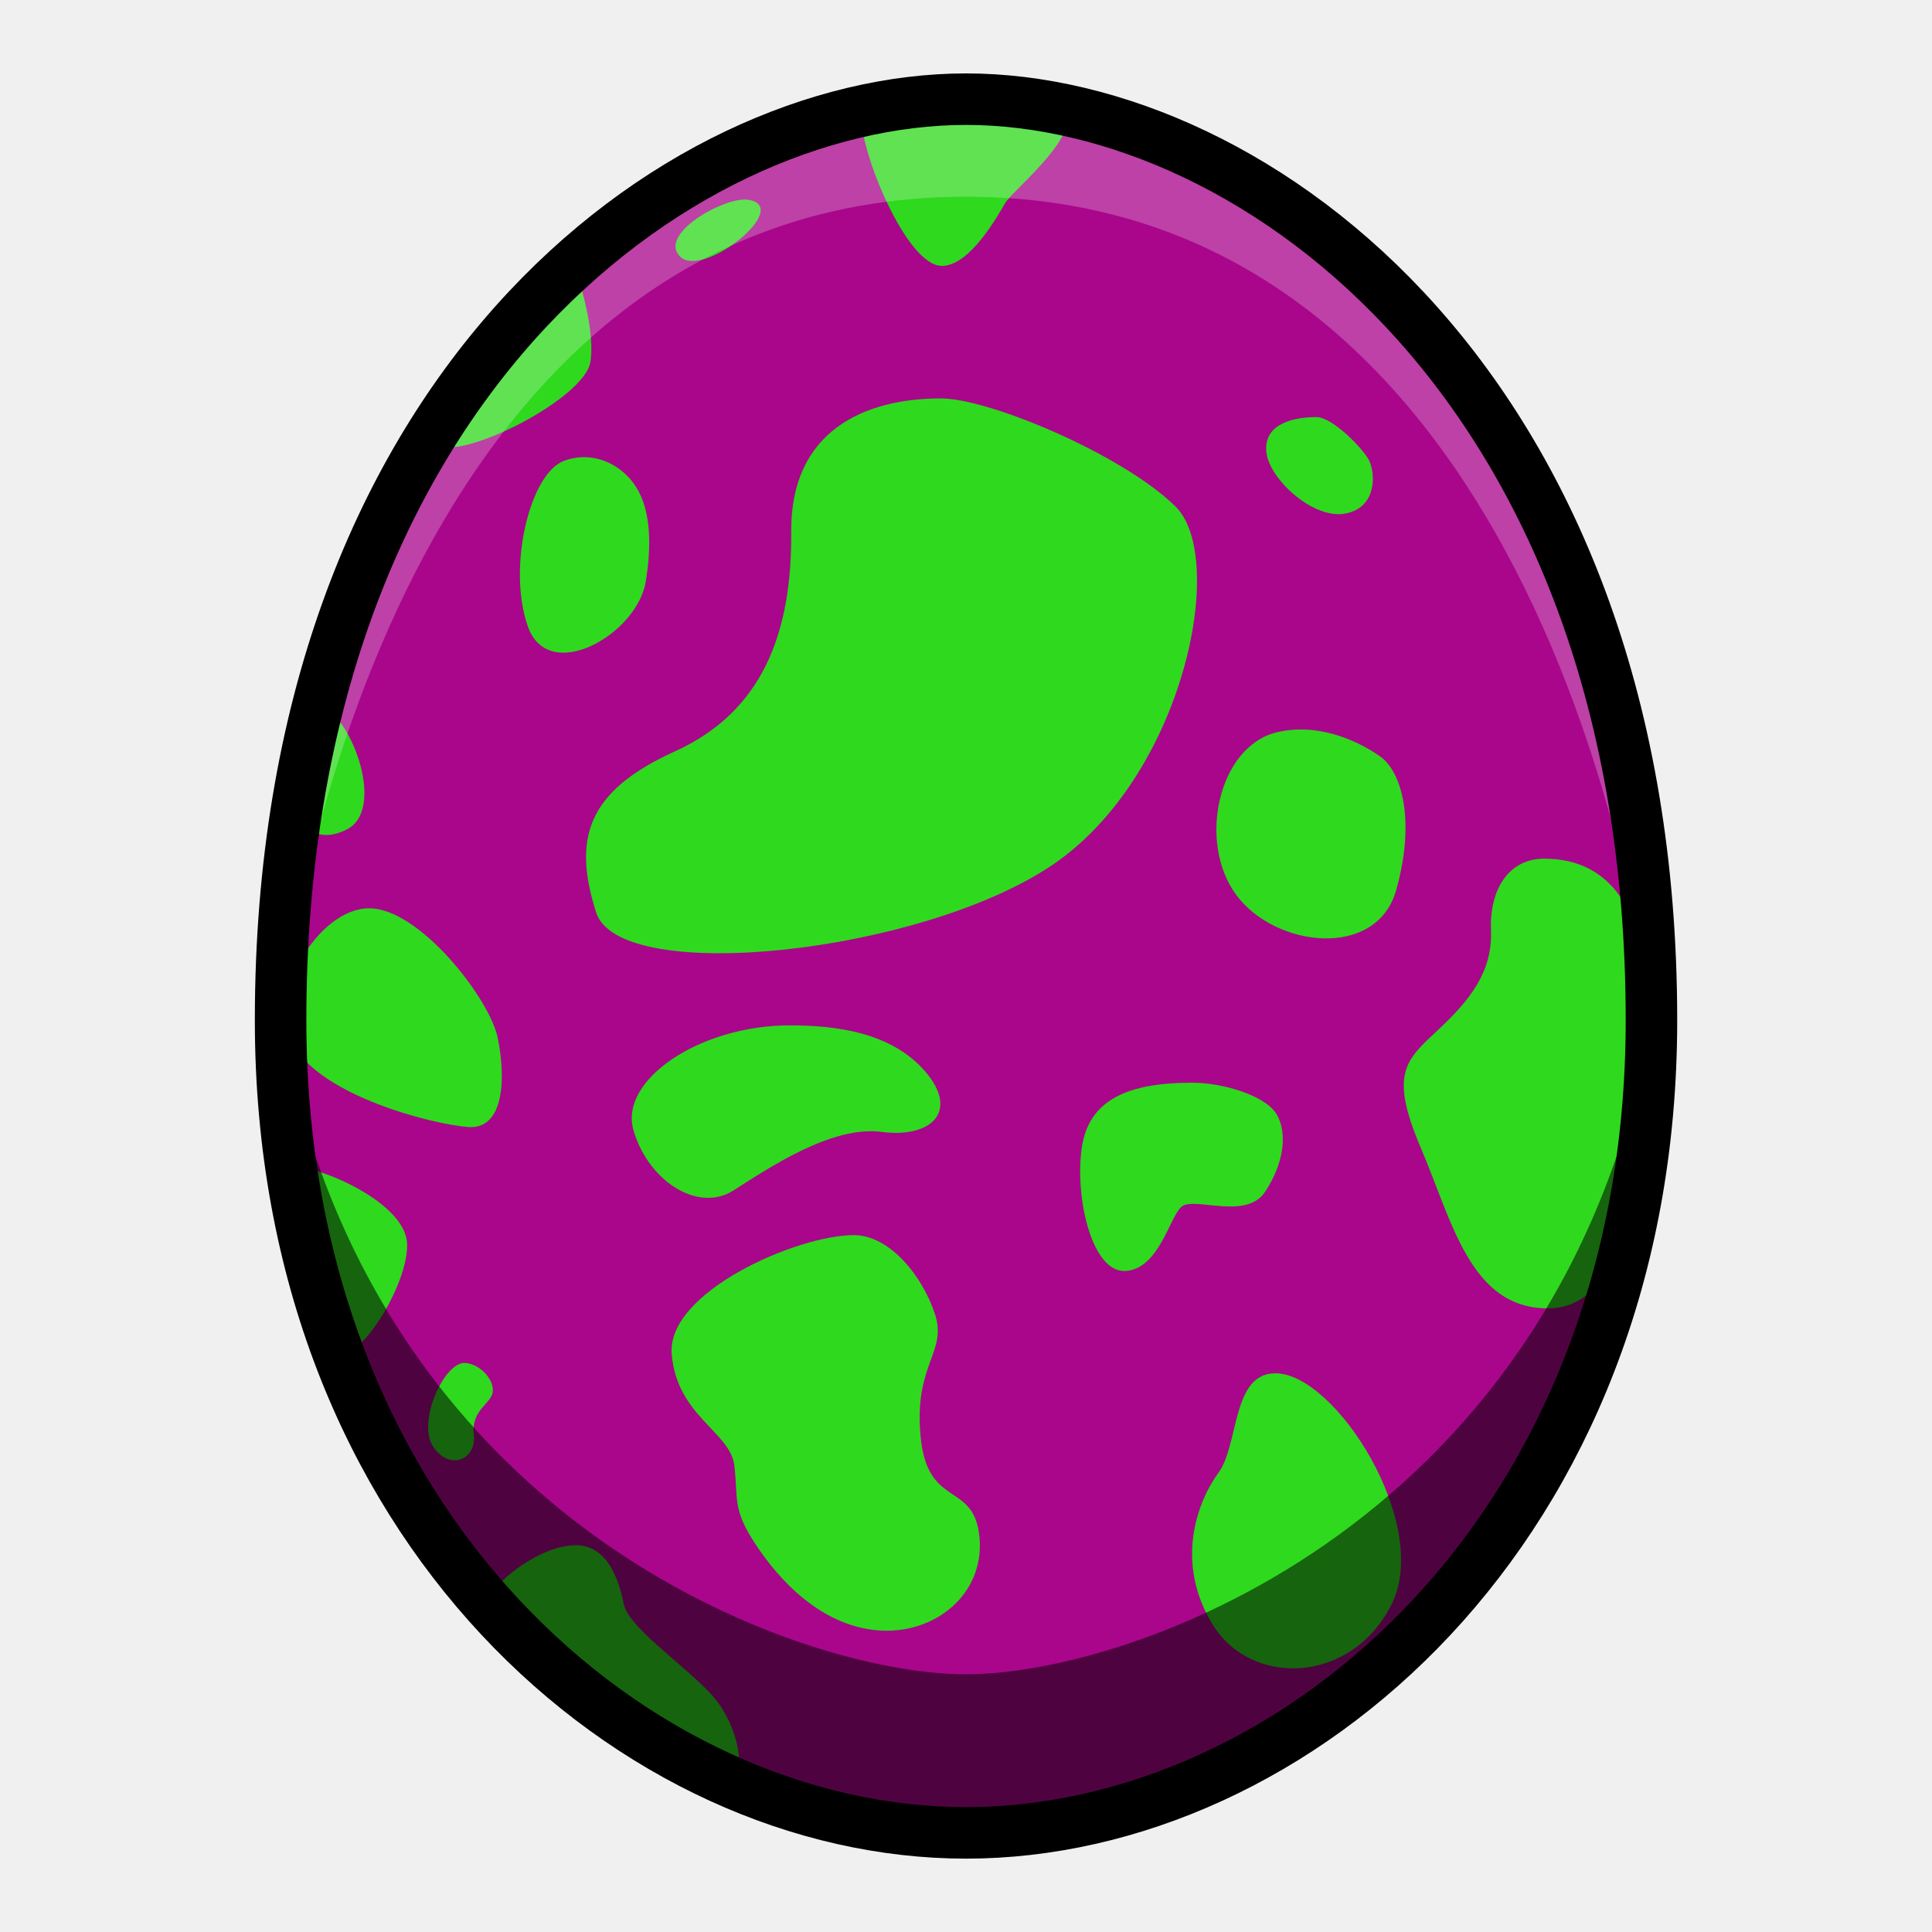
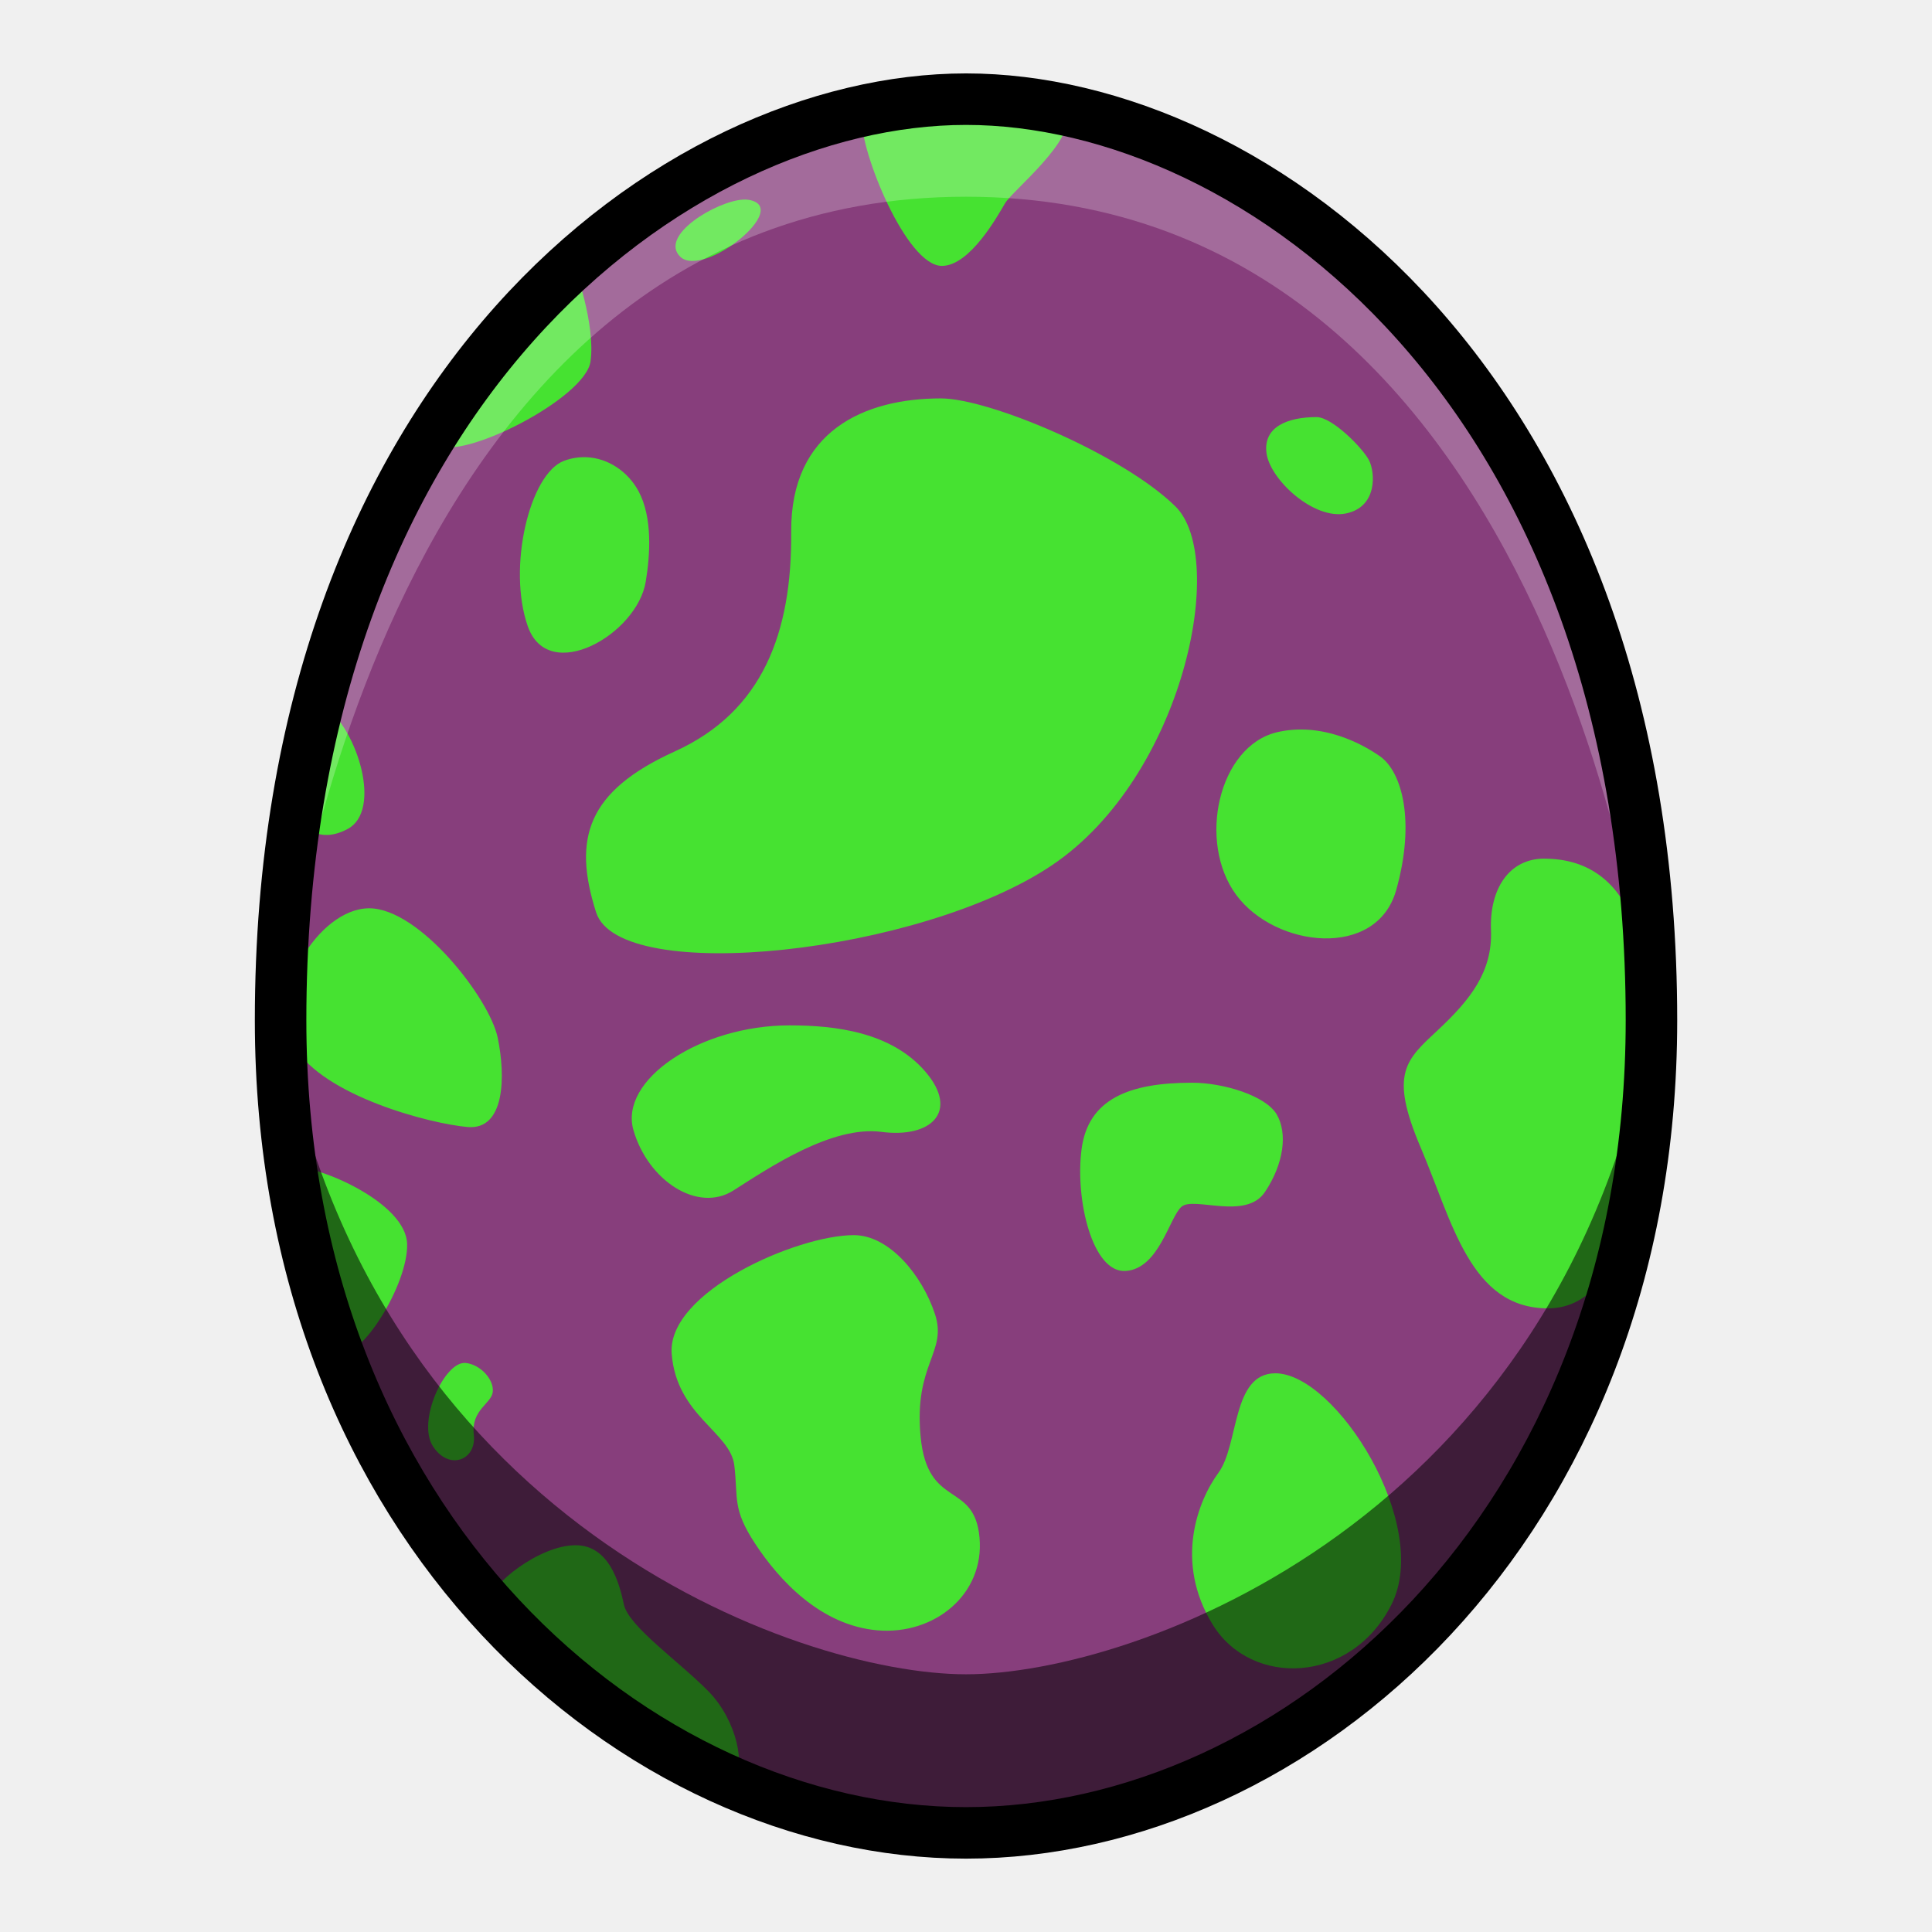
<svg xmlns="http://www.w3.org/2000/svg" viewBox="0 0 39.687 39.687">
-   <path d="M19.844 2.037c-5.953 0-14.08 5.977-14.08 18.922 0 10.442 7.34 16.692 14.08 16.692s14.08-6.25 14.08-16.692c0-12.945-8.127-18.922-14.08-18.922z" fill="#a9068b" />
-   <path d="M20.119 1.919c-1.136-.013-2.393.166-2.413.531-.036.65.91 3.012 1.642 3.012.578 0 1.145-1.028 1.299-1.288.153-.26 1.488-1.322 1.264-1.877-.098-.243-.909-.369-1.792-.378zM15.267 4.1c-.545.028-1.737.741-1.294 1.173.473.46 2.327-1.028 1.394-1.17a.531.531 0 0 0-.1-.003zM11.8 5.474S8.492 8.793 8.977 9.135c.484.343 3.047-.944 3.154-1.712.106-.768-.331-1.95-.331-1.95zm7.527 2.71c-1.57 0-3.09.668-3.074 2.74.017 2.07-.584 3.691-2.388 4.51-1.804.818-2.105 1.787-1.62 3.307.484 1.52 6.678.848 9.37-.971 2.694-1.819 3.615-6.308 2.528-7.37-1.086-1.064-3.82-2.216-4.816-2.216zm7.717.384c-.593 0-1.102.2-1.027.744.075.542.969 1.37 1.629 1.236.66-.134.601-.852.476-1.094-.125-.243-.752-.886-1.078-.886zm-14.999.824a1.174 1.174 0 0 0-.458.074c-.708.263-1.169 2.197-.744 3.402.425 1.205 2.245.165 2.422-.921.09-.548.143-1.314-.148-1.857-.216-.4-.622-.68-1.072-.698zm-5.383 5.094-.532 2.327s.32.59 1.016.213c.697-.378.213-2.009-.484-2.54zm20.157.502a2.13 2.13 0 0 0-.585.053c-1.207.286-1.642 2.256-.839 3.343.804 1.087 2.882 1.323 3.284-.095.401-1.417.121-2.434-.33-2.752-.402-.281-.95-.524-1.53-.55zm4.903 2.65c-.719 0-1.128.619-1.094 1.47.033.853-.426 1.429-1.086 2.047-.66.618-1.01.885-.36 2.414.652 1.528 1.02 3.307 2.615 3.307 1.595 0 1.937-2.586 2.079-5.066.142-2.48-.435-4.171-2.154-4.171zm-24.138 1.02c-1.053 0-2.138 1.82-1.537 2.84.602 1.018 2.79 1.586 3.558 1.653.768.067.785-1.036.618-1.838-.167-.801-1.604-2.655-2.64-2.655zm8.636 2.405c-1.838 0-3.508 1.119-3.207 2.155.3 1.035 1.32 1.704 2.054 1.236.735-.468 2.021-1.336 3.04-1.203 1.02.134 1.604-.417.903-1.236-.702-.818-1.855-.952-2.79-.952zm8.268 1.178c-1.294 0-2.138.334-2.271 1.37-.134 1.035.225 2.547.91 2.497.685-.05.894-1.103 1.144-1.32.251-.217 1.32.284 1.712-.3.393-.585.468-1.212.243-1.596-.226-.384-1.094-.651-1.738-.651zM6.06 23.97s.554 3.603.944 3.792c.39.189 1.382-1.37 1.359-2.209-.024-.839-1.76-1.583-2.303-1.583zm11.48 1.402c-1.17 0-3.843 1.17-3.742 2.439.1 1.27 1.202 1.603 1.286 2.288.083.685-.05.886.434 1.62.485.736 1.337 1.67 2.506 1.771 1.17.1 2.204-.738 2.097-1.907-.106-1.17-1.069-.573-1.21-2.073-.142-1.5.555-1.725.295-2.516-.26-.792-.935-1.622-1.667-1.622zm-7.973 2.626c-.434-.047-1.004 1.204-.673 1.712.33.508.898.284.839-.236-.06-.52.366-.637.39-.886.024-.248-.249-.557-.556-.59zm16.631.212c-.897 0-.744 1.465-1.169 2.044-.425.579-.91 1.83-.118 3.118.792 1.288 2.846 1.229 3.673-.413.827-1.642-1.145-4.749-2.386-4.749zm-14.374 3.532c-.756 0-1.784.839-1.76 1.146.023.307 4.736 3.815 4.996 3.626.26-.189.094-1.158-.508-1.772-.602-.614-1.642-1.334-1.736-1.783-.095-.45-.307-1.217-.992-1.217z" fill="#2fd91e" />
+   <path d="M19.844 2.037c-5.953 0-14.08 5.977-14.08 18.922 0 10.442 7.34 16.692 14.08 16.692s14.08-6.25 14.08-16.692c0-12.945-8.127-18.922-14.08-18.922z" fill="#873e7c" />
+   <path d="M20.119 1.919c-1.136-.013-2.393.166-2.413.531-.036.65.91 3.012 1.642 3.012.578 0 1.145-1.028 1.299-1.288.153-.26 1.488-1.322 1.264-1.877-.098-.243-.909-.369-1.792-.378zM15.267 4.1c-.545.028-1.737.741-1.294 1.173.473.46 2.327-1.028 1.394-1.17a.531.531 0 0 0-.1-.003zM11.8 5.474S8.492 8.793 8.977 9.135c.484.343 3.047-.944 3.154-1.712.106-.768-.331-1.95-.331-1.95zm7.527 2.71c-1.57 0-3.09.668-3.074 2.74.017 2.07-.584 3.691-2.388 4.51-1.804.818-2.105 1.787-1.62 3.307.484 1.52 6.678.848 9.37-.971 2.694-1.819 3.615-6.308 2.528-7.37-1.086-1.064-3.82-2.216-4.816-2.216zm7.717.384c-.593 0-1.102.2-1.027.744.075.542.969 1.37 1.629 1.236.66-.134.601-.852.476-1.094-.125-.243-.752-.886-1.078-.886zm-14.999.824a1.174 1.174 0 0 0-.458.074c-.708.263-1.169 2.197-.744 3.402.425 1.205 2.245.165 2.422-.921.09-.548.143-1.314-.148-1.857-.216-.4-.622-.68-1.072-.698zm-5.383 5.094-.532 2.327s.32.59 1.016.213c.697-.378.213-2.009-.484-2.54zm20.157.502a2.13 2.13 0 0 0-.585.053c-1.207.286-1.642 2.256-.839 3.343.804 1.087 2.882 1.323 3.284-.095.401-1.417.121-2.434-.33-2.752-.402-.281-.95-.524-1.53-.55zm4.903 2.65c-.719 0-1.128.619-1.094 1.47.033.853-.426 1.429-1.086 2.047-.66.618-1.01.885-.36 2.414.652 1.528 1.02 3.307 2.615 3.307 1.595 0 1.937-2.586 2.079-5.066.142-2.48-.435-4.171-2.154-4.171zm-24.138 1.02c-1.053 0-2.138 1.82-1.537 2.84.602 1.018 2.79 1.586 3.558 1.653.768.067.785-1.036.618-1.838-.167-.801-1.604-2.655-2.64-2.655zm8.636 2.405c-1.838 0-3.508 1.119-3.207 2.155.3 1.035 1.32 1.704 2.054 1.236.735-.468 2.021-1.336 3.04-1.203 1.02.134 1.604-.417.903-1.236-.702-.818-1.855-.952-2.79-.952zm8.268 1.178c-1.294 0-2.138.334-2.271 1.37-.134 1.035.225 2.547.91 2.497.685-.05.894-1.103 1.144-1.32.251-.217 1.32.284 1.712-.3.393-.585.468-1.212.243-1.596-.226-.384-1.094-.651-1.738-.651zM6.06 23.97s.554 3.603.944 3.792c.39.189 1.382-1.37 1.359-2.209-.024-.839-1.76-1.583-2.303-1.583zm11.48 1.402c-1.17 0-3.843 1.17-3.742 2.439.1 1.27 1.202 1.603 1.286 2.288.083.685-.05.886.434 1.62.485.736 1.337 1.67 2.506 1.771 1.17.1 2.204-.738 2.097-1.907-.106-1.17-1.069-.573-1.21-2.073-.142-1.5.555-1.725.295-2.516-.26-.792-.935-1.622-1.667-1.622zm-7.973 2.626c-.434-.047-1.004 1.204-.673 1.712.33.508.898.284.839-.236-.06-.52.366-.637.39-.886.024-.248-.249-.557-.556-.59zm16.631.212c-.897 0-.744 1.465-1.169 2.044-.425.579-.91 1.83-.118 3.118.792 1.288 2.846 1.229 3.673-.413.827-1.642-1.145-4.749-2.386-4.749zm-14.374 3.532c-.756 0-1.784.839-1.76 1.146.023.307 4.736 3.815 4.996 3.626.26-.189.094-1.158-.508-1.772-.602-.614-1.642-1.334-1.736-1.783-.095-.45-.307-1.217-.992-1.217z" fill="#46e231" />
  <path d="M19.844 2.037c-8.886 0-14.08 9.48-14.08 18.922 0 0 1.718-16.918 14.08-16.918s14.08 16.918 14.08 16.918c0-9.441-5.195-18.922-14.08-18.922z" opacity=".238" fill="#fff" />
  <path d="M5.764 20.96c.25 12.681 10.938 16.69 14.08 16.69 3.141 0 13.83-4.009 14.08-16.69-1.822 10.269-10.607 13.433-14.08 13.433-3.474 0-12.258-3.164-14.08-13.434z" opacity=".541" />
  <path d="M19.844 2.037c-5.953 0-14.08 5.976-14.08 18.922 0 10.442 7.34 16.692 14.08 16.692s14.08-6.25 14.08-16.692c0-12.946-8.127-18.922-14.08-18.922z" fill="none" stroke="#000" stroke-width="1.058" />
</svg>
